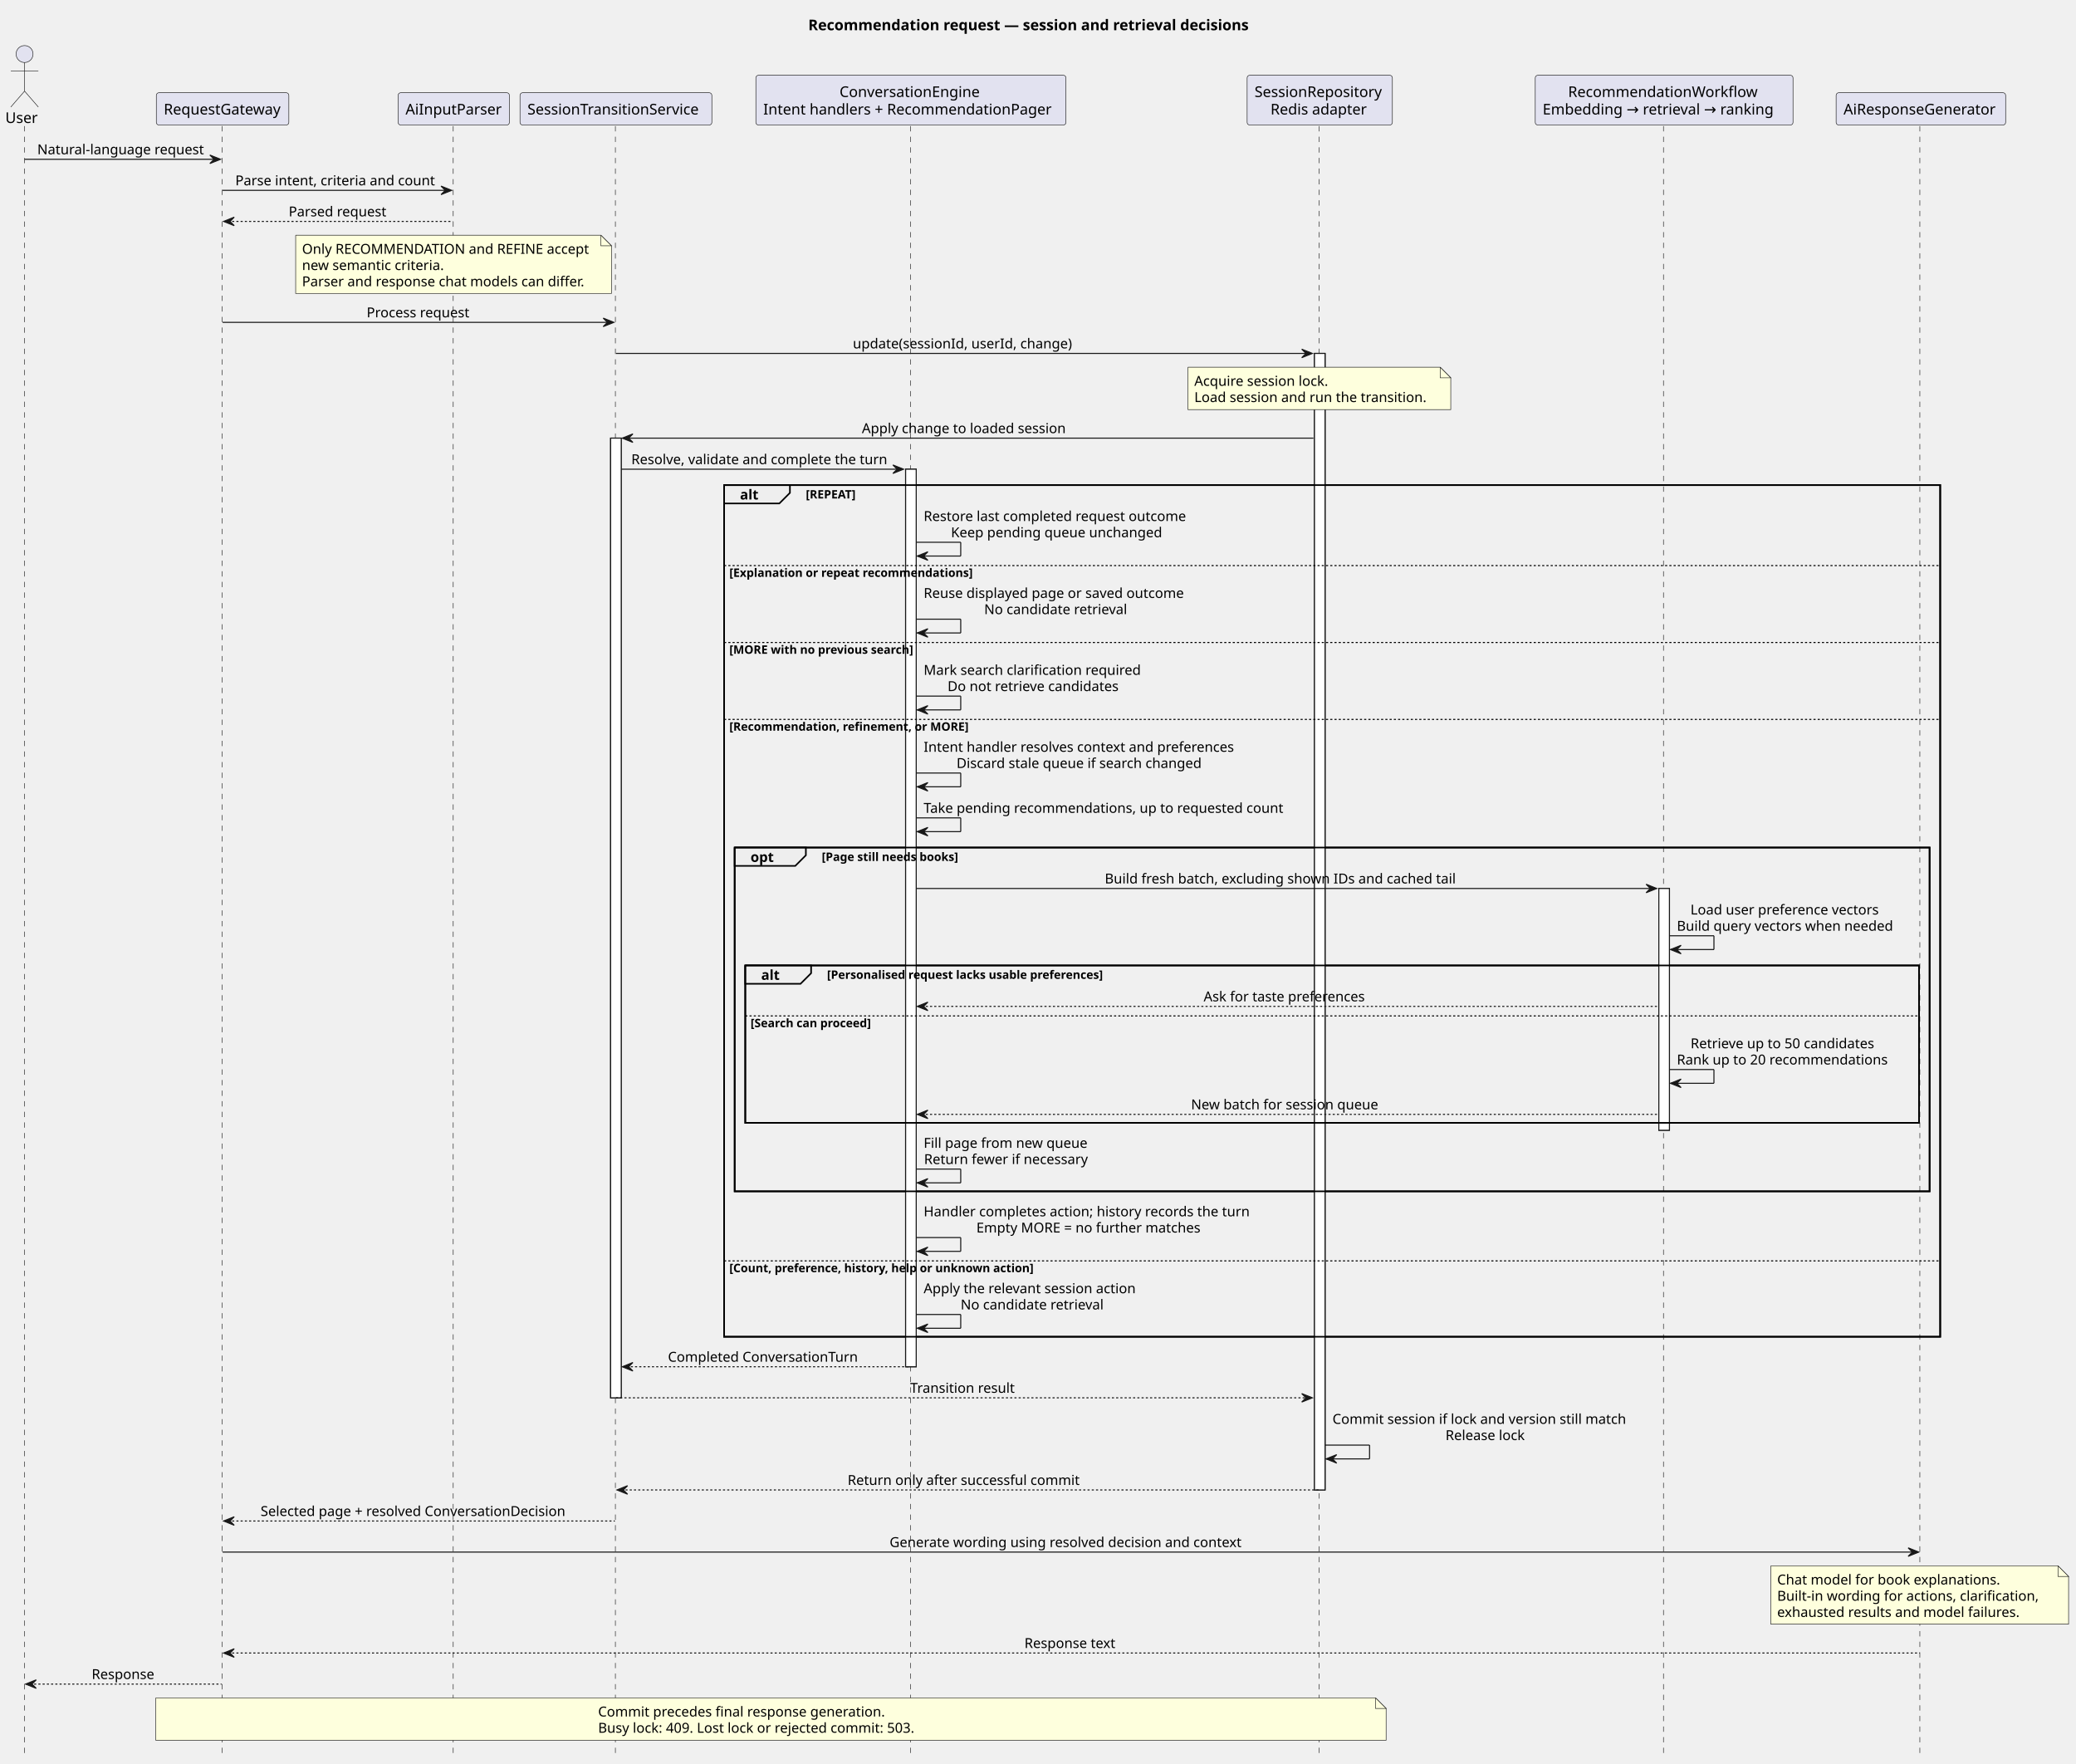
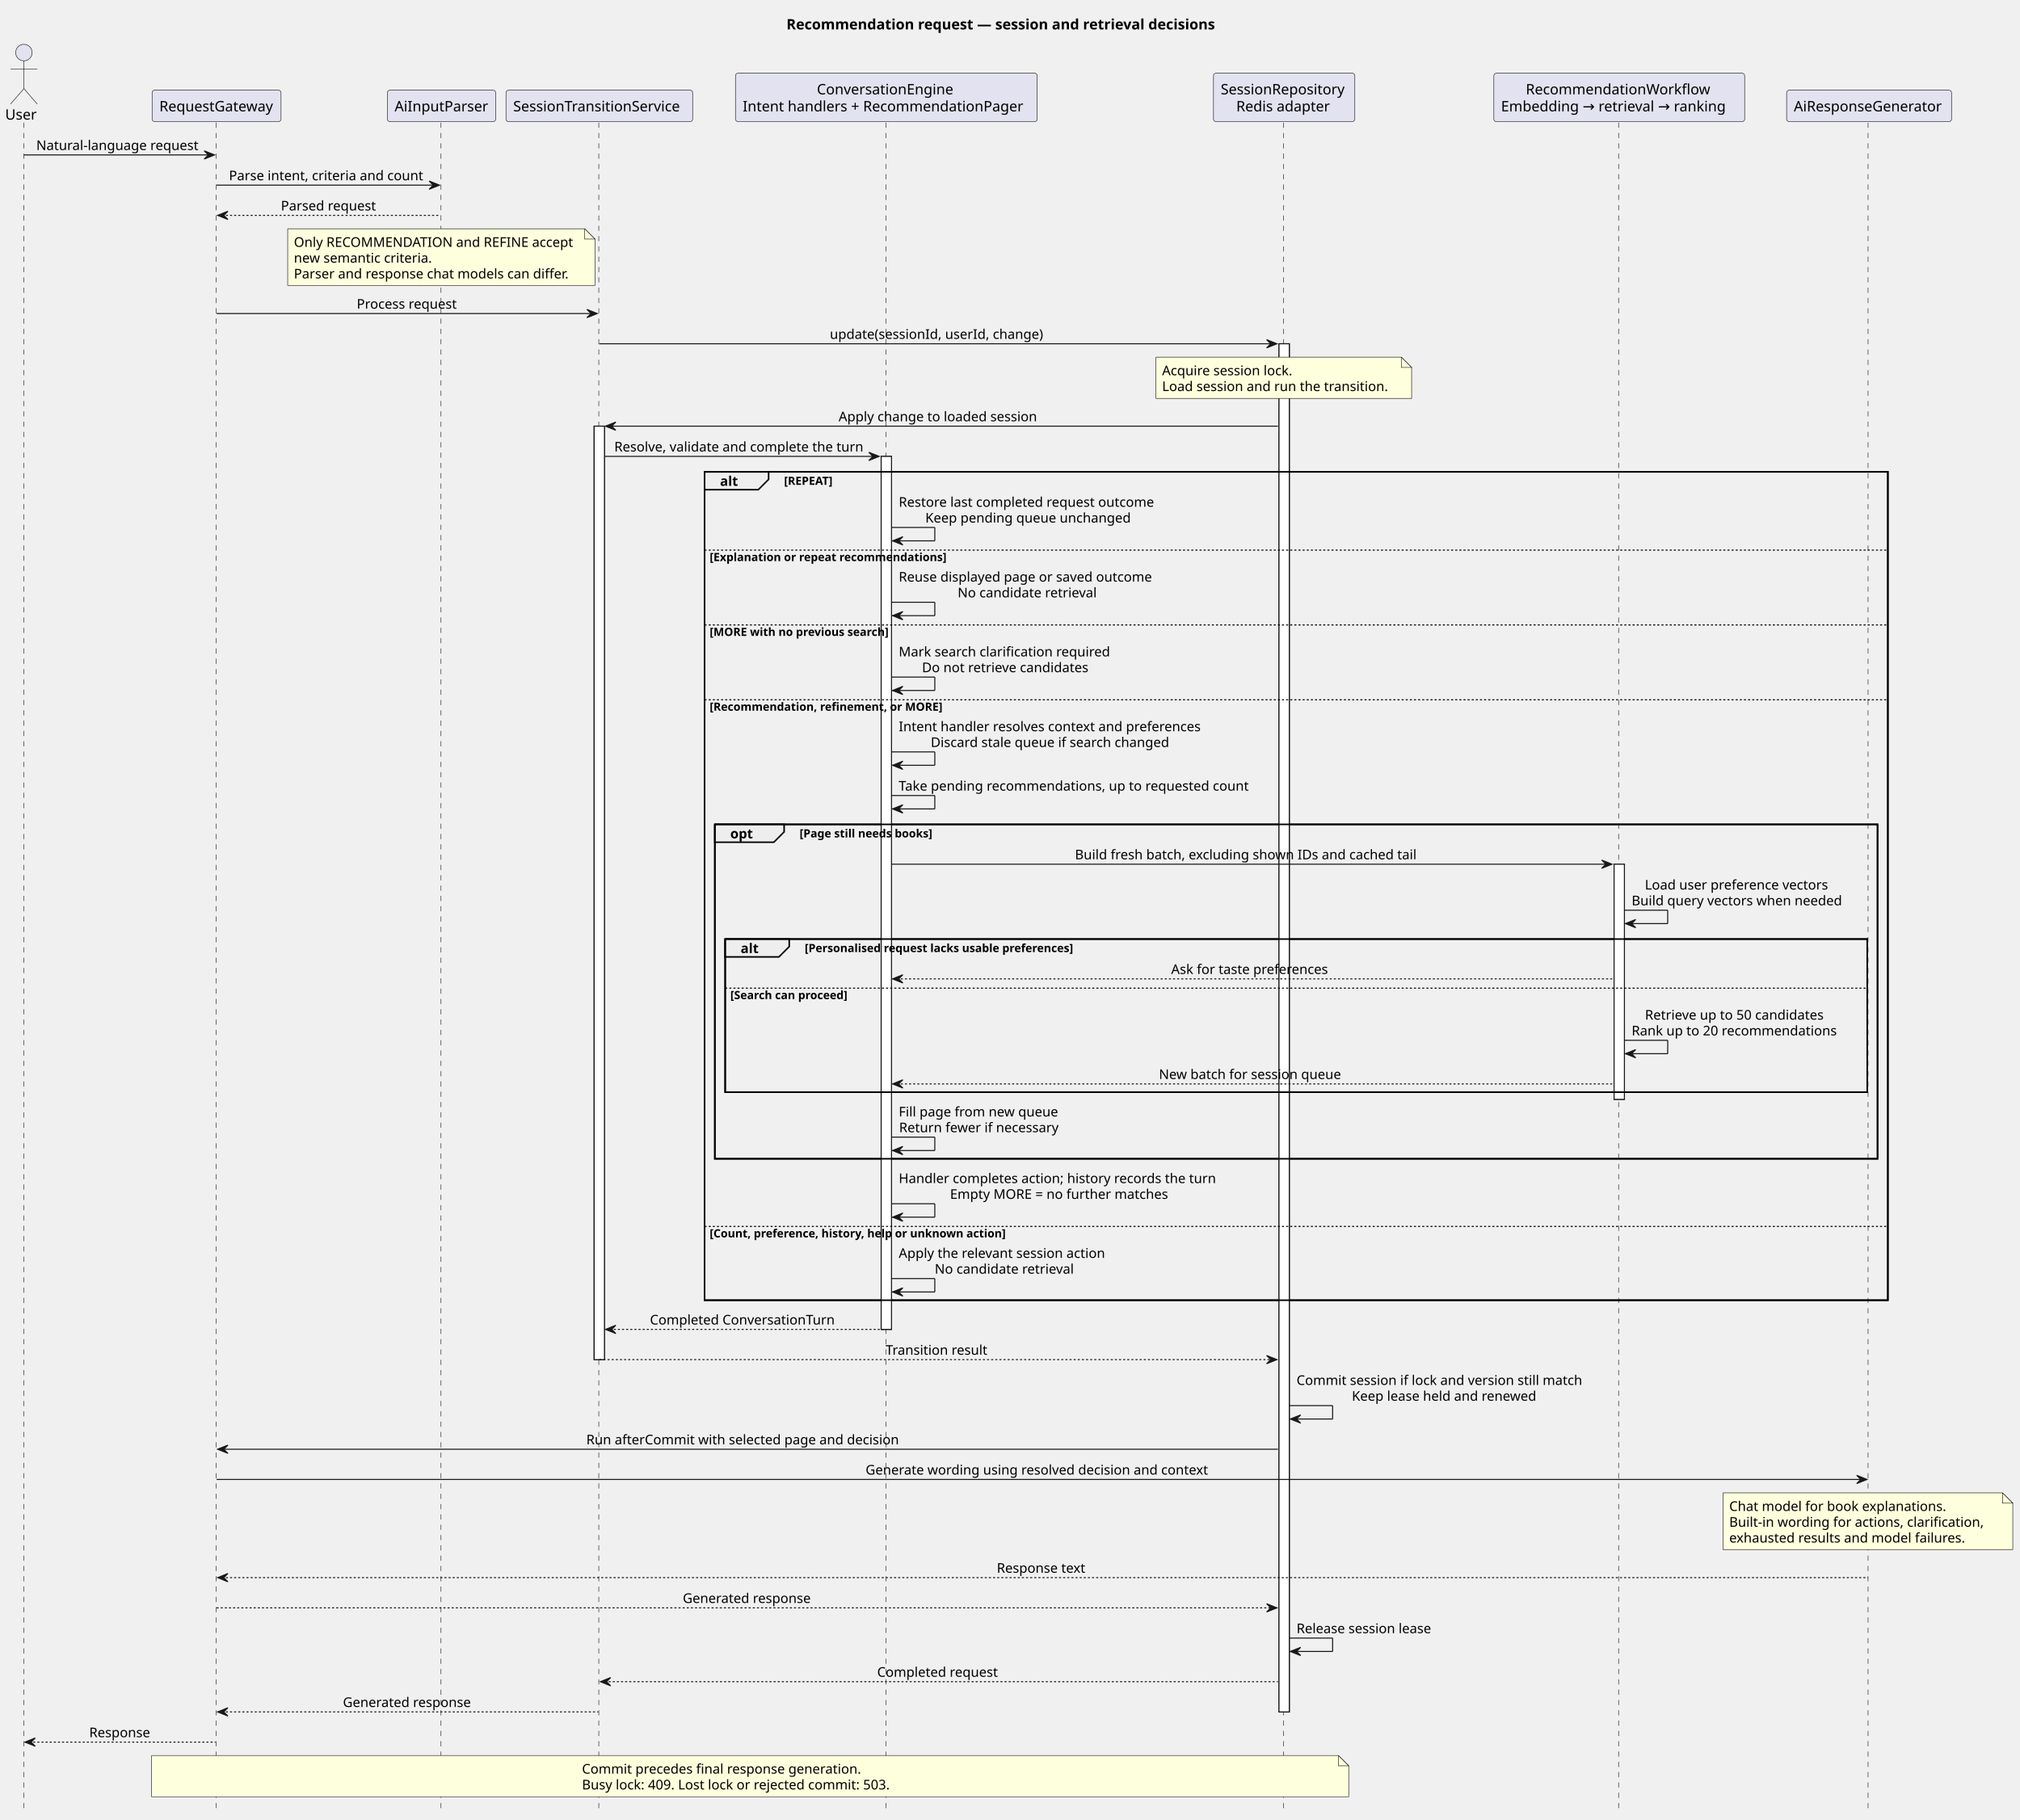
- <svg xmlns="http://www.w3.org/2000/svg" contentStyleType="text/css" data-diagram-type="SEQUENCE" height="1664px" preserveAspectRatio="none" style="width:1959px;height:1664px;background:#FFFFFF;" version="1.1" viewBox="0 0 1959 1664" width="1959px" zoomAndPan="magnify">
+ <svg xmlns="http://www.w3.org/2000/svg" contentStyleType="text/css" data-diagram-type="SEQUENCE" height="1765px" preserveAspectRatio="none" style="width:1959px;height:1765px;background:#FFFFFF;" version="1.1" viewBox="0 0 1959 1765" width="1959px" zoomAndPan="magnify">
  <defs />
  <g>
    <text fill="#000000" font-family="sans-serif" font-size="14" font-weight="bold" lengthAdjust="spacing" textLength="430.985" x="762.672" y="28.535">Recommendation request — session and retrieval decisions</text>
    <g>
      <rect fill="#FFFFFF" height="905.471" style="stroke:#181818;stroke-width:1;" width="10" x="576.219" y="413.393" />
    </g>
    <g>
      <rect fill="#FFFFFF" height="846.85" style="stroke:#181818;stroke-width:1;" width="10" x="854.581" y="442.703" />
    </g>
    <g>
-       <rect fill="#FFFFFF" height="1072.334" style="stroke:#181818;stroke-width:1;" width="10" x="1240.38" y="333.461" />
+       <rect fill="#FFFFFF" height="1327.129" style="stroke:#181818;stroke-width:1;" width="10" x="1240.38" y="333.461" />
    </g>
    <g>
      <rect fill="#FFFFFF" height="228.129" style="stroke:#181818;stroke-width:1;" width="10" x="1565.344" y="838.295" />
    </g>
    <rect fill="none" height="803.539" style="stroke:#000000;stroke-width:1.5;" width="1147.585" x="683.268" y="457.703" />
    <rect fill="none" height="324.371" style="stroke:#000000;stroke-width:1.5;" width="1127.585" x="693.268" y="799.674" />
    <rect fill="none" height="148.508" style="stroke:#000000;stroke-width:1.5;" width="1107.585" x="703.268" y="910.916" />
    <g>
-       <rect fill="#000000" fill-opacity="0" height="1538.613" width="8" x="19.183" y="118.977" />
-       <line style="stroke:#181818;stroke-width:0.5;stroke-dasharray:5.0,5.0;" x1="23" x2="23" y1="118.977" y2="1657.59" />
-     </g>
-     <g>
-       <rect fill="#000000" fill-opacity="0" height="1538.613" width="8" x="206.038" y="118.977" />
-       <line style="stroke:#181818;stroke-width:0.5;stroke-dasharray:5.0,5.0;" x1="209.517" x2="209.517" y1="118.977" y2="1657.59" />
-     </g>
-     <g>
-       <rect fill="#000000" fill-opacity="0" height="1538.613" width="8" x="424.188" y="118.977" />
-       <line style="stroke:#181818;stroke-width:0.5;stroke-dasharray:5.0,5.0;" x1="427.674" x2="427.674" y1="118.977" y2="1657.59" />
-     </g>
-     <g>
-       <rect fill="#000000" fill-opacity="0" height="1538.613" width="8" x="577.219" y="118.977" />
-       <line style="stroke:#181818;stroke-width:0.5;stroke-dasharray:5.0,5.0;" x1="580.701" x2="580.701" y1="118.977" y2="1657.59" />
-     </g>
-     <g>
-       <rect fill="#000000" fill-opacity="0" height="1538.613" width="8" x="855.581" y="118.977" />
-       <line style="stroke:#181818;stroke-width:0.5;stroke-dasharray:5.0,5.0;" x1="859.268" x2="859.268" y1="118.977" y2="1657.59" />
-     </g>
-     <g>
-       <rect fill="#000000" fill-opacity="0" height="1538.613" width="8" x="1241.38" y="118.977" />
-       <line style="stroke:#181818;stroke-width:0.5;stroke-dasharray:5.0,5.0;" x1="1244.843" x2="1244.843" y1="118.977" y2="1657.59" />
-     </g>
-     <g>
-       <rect fill="#000000" fill-opacity="0" height="1538.613" width="8" x="1566.344" y="118.977" />
-       <line style="stroke:#181818;stroke-width:0.5;stroke-dasharray:5.0,5.0;" x1="1569.726" x2="1569.726" y1="118.977" y2="1657.59" />
-     </g>
-     <g>
-       <rect fill="#000000" fill-opacity="0" height="1538.613" width="8" x="1808.623" y="118.977" />
-       <line style="stroke:#181818;stroke-width:0.5;stroke-dasharray:5.0,5.0;" x1="1811.643" x2="1811.643" y1="118.977" y2="1657.59" />
+       <rect fill="#000000" fill-opacity="0" height="1639.545" width="8" x="19.183" y="118.977" />
+       <line style="stroke:#181818;stroke-width:0.5;stroke-dasharray:5.0,5.0;" x1="23" x2="23" y1="118.977" y2="1758.522" />
+     </g>
+     <g>
+       <rect fill="#000000" fill-opacity="0" height="1639.545" width="8" x="206.038" y="118.977" />
+       <line style="stroke:#181818;stroke-width:0.5;stroke-dasharray:5.0,5.0;" x1="209.517" x2="209.517" y1="118.977" y2="1758.522" />
+     </g>
+     <g>
+       <rect fill="#000000" fill-opacity="0" height="1639.545" width="8" x="424.188" y="118.977" />
+       <line style="stroke:#181818;stroke-width:0.5;stroke-dasharray:5.0,5.0;" x1="427.674" x2="427.674" y1="118.977" y2="1758.522" />
+     </g>
+     <g>
+       <rect fill="#000000" fill-opacity="0" height="1639.545" width="8" x="577.219" y="118.977" />
+       <line style="stroke:#181818;stroke-width:0.5;stroke-dasharray:5.0,5.0;" x1="580.701" x2="580.701" y1="118.977" y2="1758.522" />
+     </g>
+     <g>
+       <rect fill="#000000" fill-opacity="0" height="1639.545" width="8" x="855.581" y="118.977" />
+       <line style="stroke:#181818;stroke-width:0.5;stroke-dasharray:5.0,5.0;" x1="859.268" x2="859.268" y1="118.977" y2="1758.522" />
+     </g>
+     <g>
+       <rect fill="#000000" fill-opacity="0" height="1639.545" width="8" x="1241.38" y="118.977" />
+       <line style="stroke:#181818;stroke-width:0.5;stroke-dasharray:5.0,5.0;" x1="1244.843" x2="1244.843" y1="118.977" y2="1758.522" />
+     </g>
+     <g>
+       <rect fill="#000000" fill-opacity="0" height="1639.545" width="8" x="1566.344" y="118.977" />
+       <line style="stroke:#181818;stroke-width:0.5;stroke-dasharray:5.0,5.0;" x1="1569.726" x2="1569.726" y1="118.977" y2="1758.522" />
+     </g>
+     <g>
+       <rect fill="#000000" fill-opacity="0" height="1639.545" width="8" x="1808.623" y="118.977" />
+       <line style="stroke:#181818;stroke-width:0.5;stroke-dasharray:5.0,5.0;" x1="1811.643" x2="1811.643" y1="118.977" y2="1758.522" />
    </g>
    <g class="participant participant-head" data-participant="User">
      <text fill="#000000" font-family="sans-serif" font-size="14" lengthAdjust="spacing" textLength="30.365" x="5" y="116.023">User</text>
      <ellipse cx="23.183" cy="50.988" fill="#E2E2F0" rx="8" ry="8" style="stroke:#181818;stroke-width:0.5;" />
      <path d="M23.183,58.988 L23.183,85.988 M10.183,66.988 L36.183,66.988 M23.183,85.988 L10.183,100.988 M23.183,85.988 L36.183,100.988" fill="none" style="stroke:#181818;stroke-width:0.5;" />
    </g>
    <g class="participant participant-head" data-participant="Gateway">
      <rect fill="#E2E2F0" height="30.488" rx="2.5" ry="2.5" style="stroke:#181818;stroke-width:0.5;" width="125.043" x="147.517" y="87.488" />
      <text fill="#000000" font-family="sans-serif" font-size="14" lengthAdjust="spacing" textLength="111.043" x="154.517" y="108.023">RequestGateway</text>
    </g>
    <g class="participant participant-head" data-participant="Parser">
      <rect fill="#E2E2F0" height="30.488" rx="2.5" ry="2.5" style="stroke:#181818;stroke-width:0.5;" width="105.027" x="375.674" y="87.488" />
      <text fill="#000000" font-family="sans-serif" font-size="14" lengthAdjust="spacing" textLength="91.027" x="382.674" y="108.023">AiInputParser</text>
    </g>
    <g class="participant participant-head" data-participant="Transition">
      <rect fill="#E2E2F0" height="30.488" rx="2.5" ry="2.5" style="stroke:#181818;stroke-width:0.5;" width="181.036" x="490.701" y="87.488" />
      <text fill="#000000" font-family="sans-serif" font-size="14" lengthAdjust="spacing" textLength="167.036" x="497.701" y="108.023">SessionTransitionService</text>
    </g>
    <g class="participant participant-head" data-participant="Engine">
      <rect fill="#E2E2F0" height="46.977" rx="2.5" ry="2.5" style="stroke:#181818;stroke-width:0.5;" width="292.626" x="713.268" y="71" />
      <text fill="#000000" font-family="sans-serif" font-size="14" lengthAdjust="spacing" textLength="134.73" x="792.216" y="91.535">ConversationEngine</text>
      <text fill="#000000" font-family="sans-serif" font-size="14" lengthAdjust="spacing" textLength="278.626" x="720.268" y="108.023">Intent handlers + RecommendationPager</text>
    </g>
    <g class="participant participant-head" data-participant="Sessions">
      <rect fill="#E2E2F0" height="46.977" rx="2.5" ry="2.5" style="stroke:#181818;stroke-width:0.5;" width="137.074" x="1176.843" y="71" />
      <text fill="#000000" font-family="sans-serif" font-size="14" lengthAdjust="spacing" textLength="123.074" x="1183.843" y="91.535">SessionRepository</text>
      <text fill="#000000" font-family="sans-serif" font-size="14" lengthAdjust="spacing" textLength="92.928" x="1198.917" y="108.023">Redis adapter</text>
    </g>
    <g class="participant participant-head" data-participant="Workflow">
      <rect fill="#E2E2F0" height="46.977" rx="2.5" ry="2.5" style="stroke:#181818;stroke-width:0.5;" width="243.236" x="1448.726" y="71" />
      <text fill="#000000" font-family="sans-serif" font-size="14" lengthAdjust="spacing" textLength="181.234" x="1479.727" y="91.535">RecommendationWorkflow</text>
      <text fill="#000000" font-family="sans-serif" font-size="14" lengthAdjust="spacing" textLength="229.236" x="1455.726" y="108.023">Embedding → retrieval → ranking</text>
    </g>
    <g class="participant participant-head" data-participant="Response">
      <rect fill="#E2E2F0" height="30.488" rx="2.5" ry="2.5" style="stroke:#181818;stroke-width:0.5;" width="159.961" x="1732.643" y="87.488" />
      <text fill="#000000" font-family="sans-serif" font-size="14" lengthAdjust="spacing" textLength="145.961" x="1739.643" y="108.023">AiResponseGenerator</text>
    </g>
    <g>
      <rect fill="#FFFFFF" height="905.471" style="stroke:#181818;stroke-width:1;" width="10" x="576.219" y="413.393" />
    </g>
    <g>
      <rect fill="#FFFFFF" height="846.85" style="stroke:#181818;stroke-width:1;" width="10" x="854.581" y="442.703" />
    </g>
    <g>
-       <rect fill="#FFFFFF" height="1072.334" style="stroke:#181818;stroke-width:1;" width="10" x="1240.38" y="333.461" />
+       <rect fill="#FFFFFF" height="1327.129" style="stroke:#181818;stroke-width:1;" width="10" x="1240.38" y="333.461" />
    </g>
    <g>
      <rect fill="#FFFFFF" height="228.129" style="stroke:#181818;stroke-width:1;" width="10" x="1565.344" y="838.295" />
    </g>
    <g class="message" data-participant-1="User" data-participant-2="Gateway">
      <polygon fill="#181818" points="198.038,146.287,208.038,150.287,198.038,154.287,202.038,150.287" style="stroke:#181818;stroke-width:1;" />
      <line style="stroke:#181818;stroke-width:1;" x1="23.183" x2="204.038" y1="150.287" y2="150.287" />
      <text fill="#000000" font-family="sans-serif" font-size="13" lengthAdjust="spacing" textLength="162.856" x="35.183" y="145.545">Natural-language request</text>
    </g>
    <g class="message" data-participant-1="Gateway" data-participant-2="Parser">
      <polygon fill="#181818" points="416.188,175.598,426.188,179.598,416.188,183.598,420.188,179.598" style="stroke:#181818;stroke-width:1;" />
      <line style="stroke:#181818;stroke-width:1;" x1="210.038" x2="422.188" y1="179.598" y2="179.598" />
      <text fill="#000000" font-family="sans-serif" font-size="13" lengthAdjust="spacing" textLength="194.149" x="222.038" y="174.856">Parse intent, criteria and count</text>
    </g>
    <g class="message" data-participant-1="Parser" data-participant-2="Gateway">
      <polygon fill="#181818" points="221.038,204.908,211.038,208.908,221.038,212.908,217.038,208.908" style="stroke:#181818;stroke-width:1;" />
      <line style="stroke:#181818;stroke-width:1;stroke-dasharray:2.0,2.0;" x1="215.038" x2="427.188" y1="208.908" y2="208.908" />
      <text fill="#000000" font-family="sans-serif" font-size="13" lengthAdjust="spacing" textLength="93.393" x="272.416" y="204.166">Parsed request</text>
    </g>
    <path d="M279,221.908 L279,276.908 L577,276.908 L577,231.908 L567,221.908 L279,221.908" fill="#FEFFDD" style="stroke:#181818;stroke-width:0.5;" />
    <path d="M567,221.908 L567,231.908 L577,231.908 L567,221.908" fill="#FEFFDD" style="stroke:#181818;stroke-width:0.5;" />
    <text fill="#000000" font-family="sans-serif" font-size="13" lengthAdjust="spacing" textLength="275.793" x="285" y="239.477">Only RECOMMENDATION and REFINE accept</text>
    <text fill="#000000" font-family="sans-serif" font-size="13" lengthAdjust="spacing" textLength="138.296" x="285" y="254.787">new semantic criteria.</text>
    <text fill="#000000" font-family="sans-serif" font-size="13" lengthAdjust="spacing" textLength="277.056" x="285" y="270.098">Parser and response chat models can differ.</text>
    <g class="message" data-participant-1="Gateway" data-participant-2="Transition">
      <polygon fill="#181818" points="569.219,300.15,579.219,304.15,569.219,308.15,573.219,304.15" style="stroke:#181818;stroke-width:1;" />
      <line style="stroke:#181818;stroke-width:1;" x1="210.038" x2="575.219" y1="304.15" y2="304.15" />
      <text fill="#000000" font-family="sans-serif" font-size="13" lengthAdjust="spacing" textLength="99.303" x="345.977" y="299.408">Process request</text>
    </g>
    <g class="message" data-participant-1="Transition" data-participant-2="Sessions">
      <polygon fill="#181818" points="1228.38,329.461,1238.38,333.461,1228.38,337.461,1232.38,333.461" style="stroke:#181818;stroke-width:1;" />
      <line style="stroke:#181818;stroke-width:1;" x1="581.219" x2="1234.38" y1="333.461" y2="333.461" />
      <text fill="#000000" font-family="sans-serif" font-size="13" lengthAdjust="spacing" textLength="211.993" x="804.803" y="328.719">update(sessionId, userId, change)</text>
    </g>
    <path d="M1121,346.461 L1121,386.461 L1369,386.461 L1369,356.461 L1359,346.461 L1121,346.461" fill="#FEFFDD" style="stroke:#181818;stroke-width:0.5;" />
    <path d="M1359,346.461 L1359,356.461 L1369,356.461 L1359,346.461" fill="#FEFFDD" style="stroke:#181818;stroke-width:0.5;" />
    <text fill="#000000" font-family="sans-serif" font-size="13" lengthAdjust="spacing" textLength="133.472" x="1127" y="364.029">Acquire session lock.</text>
    <text fill="#000000" font-family="sans-serif" font-size="13" lengthAdjust="spacing" textLength="227.436" x="1127" y="379.34">Load session and run the transition.</text>
    <g class="message" data-participant-1="Sessions" data-participant-2="Transition">
      <polygon fill="#181818" points="597.219,409.393,587.219,413.393,597.219,417.393,593.219,413.393" style="stroke:#181818;stroke-width:1;" />
      <line style="stroke:#181818;stroke-width:1;" x1="591.219" x2="1239.38" y1="413.393" y2="413.393" />
      <text fill="#000000" font-family="sans-serif" font-size="13" lengthAdjust="spacing" textLength="199.97" x="813.315" y="408.65">Apply change to loaded session</text>
    </g>
    <g class="message" data-participant-1="Transition" data-participant-2="Engine">
      <polygon fill="#181818" points="842.581,438.703,852.581,442.703,842.581,446.703,846.581,442.703" style="stroke:#181818;stroke-width:1;" />
      <line style="stroke:#181818;stroke-width:1;" x1="586.219" x2="848.581" y1="442.703" y2="442.703" />
      <text fill="#000000" font-family="sans-serif" font-size="13" lengthAdjust="spacing" textLength="249.361" x="595.719" y="437.961">Resolve, validate and complete the turn</text>
    </g>
    <path d="M683.268,457.703 L745.406,457.703 L745.406,465.014 L735.406,475.014 L683.268,475.014 L683.268,457.703" fill="#EEEEEE" style="stroke:#000000;stroke-width:1.5;" />
    <rect fill="none" height="803.539" style="stroke:#000000;stroke-width:1.5;" width="1147.585" x="683.268" y="457.703" />
    <text fill="#000000" font-family="sans-serif" font-size="13" font-weight="bold" lengthAdjust="spacing" textLength="17.139" x="698.268" y="471.272">alt</text>
    <text fill="#000000" font-family="sans-serif" font-size="11" font-weight="bold" lengthAdjust="spacing" textLength="51.391" x="760.406" y="470.338">[REPEAT]</text>
    <g class="message" data-participant-1="Engine" data-participant-2="Engine">
      <line style="stroke:#181818;stroke-width:1;" x1="864.581" x2="906.581" y1="511.635" y2="511.635" />
      <line style="stroke:#181818;stroke-width:1;" x1="906.581" x2="906.581" y1="511.635" y2="524.635" />
      <line style="stroke:#181818;stroke-width:1;" x1="865.581" x2="906.581" y1="524.635" y2="524.635" />
      <polygon fill="#181818" points="875.581,520.635,865.581,524.635,875.581,528.635,871.581,524.635" style="stroke:#181818;stroke-width:1;" />
      <text fill="#000000" font-family="sans-serif" font-size="13" lengthAdjust="spacing" textLength="255.112" x="871.581" y="491.582">Restore last completed request outcome</text>
      <text fill="#000000" font-family="sans-serif" font-size="13" lengthAdjust="spacing" textLength="203.544" x="897.365" y="506.893">Keep pending queue unchanged</text>
    </g>
    <line style="stroke:#000000;stroke-width:1;stroke-dasharray:2.0,2.0;" x1="683.268" x2="1830.852" y1="533.635" y2="533.635" />
    <text fill="#000000" font-family="sans-serif" font-size="11" font-weight="bold" lengthAdjust="spacing" textLength="235.163" x="688.268" y="544.269">[Explanation or repeat recommendations]</text>
    <g class="message" data-participant-1="Engine" data-participant-2="Engine">
      <line style="stroke:#181818;stroke-width:1;" x1="864.581" x2="906.581" y1="584.211" y2="584.211" />
      <line style="stroke:#181818;stroke-width:1;" x1="906.581" x2="906.581" y1="584.211" y2="597.211" />
      <line style="stroke:#181818;stroke-width:1;" x1="865.581" x2="906.581" y1="597.211" y2="597.211" />
      <polygon fill="#181818" points="875.581,593.211,865.581,597.211,875.581,601.211,871.581,597.211" style="stroke:#181818;stroke-width:1;" />
      <text fill="#000000" font-family="sans-serif" font-size="13" lengthAdjust="spacing" textLength="252.783" x="871.581" y="564.158">Reuse displayed page or saved outcome</text>
      <text fill="#000000" font-family="sans-serif" font-size="13" lengthAdjust="spacing" textLength="138.538" x="928.703" y="579.469">No candidate retrieval</text>
    </g>
    <line style="stroke:#000000;stroke-width:1;stroke-dasharray:2.0,2.0;" x1="683.268" x2="1830.852" y1="606.211" y2="606.211" />
    <text fill="#000000" font-family="sans-serif" font-size="11" font-weight="bold" lengthAdjust="spacing" textLength="181.409" x="688.268" y="616.846">[MORE with no previous search]</text>
    <g class="message" data-participant-1="Engine" data-participant-2="Engine">
      <line style="stroke:#181818;stroke-width:1;" x1="864.581" x2="906.581" y1="656.787" y2="656.787" />
      <line style="stroke:#181818;stroke-width:1;" x1="906.581" x2="906.581" y1="656.787" y2="669.787" />
      <line style="stroke:#181818;stroke-width:1;" x1="865.581" x2="906.581" y1="669.787" y2="669.787" />
      <polygon fill="#181818" points="875.581,665.787,865.581,669.787,875.581,673.787,871.581,669.787" style="stroke:#181818;stroke-width:1;" />
      <text fill="#000000" font-family="sans-serif" font-size="13" lengthAdjust="spacing" textLength="211.764" x="871.581" y="636.734">Mark search clarification required</text>
      <text fill="#000000" font-family="sans-serif" font-size="13" lengthAdjust="spacing" textLength="166.632" x="894.146" y="652.045">Do not retrieve candidates</text>
    </g>
    <line style="stroke:#000000;stroke-width:1;stroke-dasharray:2.0,2.0;" x1="683.268" x2="1830.852" y1="678.787" y2="678.787" />
    <text fill="#000000" font-family="sans-serif" font-size="11" font-weight="bold" lengthAdjust="spacing" textLength="229.732" x="688.268" y="689.422">[Recommendation, refinement, or MORE]</text>
    <g class="message" data-participant-1="Engine" data-participant-2="Engine">
      <line style="stroke:#181818;stroke-width:1;" x1="864.581" x2="906.581" y1="729.363" y2="729.363" />
      <line style="stroke:#181818;stroke-width:1;" x1="906.581" x2="906.581" y1="729.363" y2="742.363" />
      <line style="stroke:#181818;stroke-width:1;" x1="865.581" x2="906.581" y1="742.363" y2="742.363" />
      <polygon fill="#181818" points="875.581,738.363,865.581,742.363,875.581,746.363,871.581,742.363" style="stroke:#181818;stroke-width:1;" />
      <text fill="#000000" font-family="sans-serif" font-size="13" lengthAdjust="spacing" textLength="301.768" x="871.581" y="709.311">Intent handler resolves context and preferences</text>
      <text fill="#000000" font-family="sans-serif" font-size="13" lengthAdjust="spacing" textLength="239.637" x="902.646" y="724.621">Discard stale queue if search changed</text>
    </g>
    <g class="message" data-participant-1="Engine" data-participant-2="Engine">
      <line style="stroke:#181818;stroke-width:1;" x1="864.581" x2="906.581" y1="771.674" y2="771.674" />
      <line style="stroke:#181818;stroke-width:1;" x1="906.581" x2="906.581" y1="771.674" y2="784.674" />
      <line style="stroke:#181818;stroke-width:1;" x1="865.581" x2="906.581" y1="784.674" y2="784.674" />
      <polygon fill="#181818" points="875.581,780.674,865.581,784.674,875.581,788.674,871.581,784.674" style="stroke:#181818;stroke-width:1;" />
      <text fill="#000000" font-family="sans-serif" font-size="13" lengthAdjust="spacing" textLength="351.8" x="871.581" y="766.932">Take pending recommendations, up to requested count</text>
    </g>
    <path d="M693.268,799.674 L760.453,799.674 L760.453,806.984 L750.453,816.984 L693.268,816.984 L693.268,799.674" fill="#EEEEEE" style="stroke:#000000;stroke-width:1.5;" />
    <rect fill="none" height="324.371" style="stroke:#000000;stroke-width:1.5;" width="1127.585" x="693.268" y="799.674" />
    <text fill="#000000" font-family="sans-serif" font-size="13" font-weight="bold" lengthAdjust="spacing" textLength="22.185" x="708.268" y="813.242">opt</text>
    <text fill="#000000" font-family="sans-serif" font-size="11" font-weight="bold" lengthAdjust="spacing" textLength="135.497" x="775.453" y="812.309">[Page still needs books]</text>
    <g class="message" data-participant-1="Engine" data-participant-2="Workflow">
      <polygon fill="#181818" points="1553.344,834.295,1563.344,838.295,1553.344,842.295,1557.344,838.295" style="stroke:#181818;stroke-width:1;" />
      <line style="stroke:#181818;stroke-width:1;" x1="864.581" x2="1559.344" y1="838.295" y2="838.295" />
      <text fill="#000000" font-family="sans-serif" font-size="13" lengthAdjust="spacing" textLength="344.913" x="1042.506" y="833.553">Build fresh batch, excluding shown IDs and cached tail</text>
    </g>
    <g class="message" data-participant-1="Workflow" data-participant-2="Workflow">
      <line style="stroke:#181818;stroke-width:1;" x1="1575.344" x2="1617.344" y1="882.916" y2="882.916" />
      <line style="stroke:#181818;stroke-width:1;" x1="1617.344" x2="1617.344" y1="882.916" y2="895.916" />
      <line style="stroke:#181818;stroke-width:1;" x1="1576.344" x2="1617.344" y1="895.916" y2="895.916" />
      <polygon fill="#181818" points="1586.344,891.916,1576.344,895.916,1586.344,899.916,1582.344,895.916" style="stroke:#181818;stroke-width:1;" />
      <text fill="#000000" font-family="sans-serif" font-size="13" lengthAdjust="spacing" textLength="182.597" x="1595.186" y="862.863">Load user preference vectors</text>
      <text fill="#000000" font-family="sans-serif" font-size="13" lengthAdjust="spacing" textLength="208.279" x="1582.344" y="878.174">Build query vectors when needed</text>
    </g>
    <path d="M703.268,910.916 L765.406,910.916 L765.406,918.227 L755.406,928.227 L703.268,928.227 L703.268,910.916" fill="#EEEEEE" style="stroke:#000000;stroke-width:1.5;" />
    <rect fill="none" height="148.508" style="stroke:#000000;stroke-width:1.5;" width="1107.585" x="703.268" y="910.916" />
    <text fill="#000000" font-family="sans-serif" font-size="13" font-weight="bold" lengthAdjust="spacing" textLength="17.139" x="718.268" y="924.484">alt</text>
    <text fill="#000000" font-family="sans-serif" font-size="11" font-weight="bold" lengthAdjust="spacing" textLength="271.203" x="780.406" y="923.551">[Personalised request lacks usable preferences]</text>
    <g class="message" data-participant-1="Workflow" data-participant-2="Engine">
      <polygon fill="#181818" points="875.581,945.537,865.581,949.537,875.581,953.537,871.581,949.537" style="stroke:#181818;stroke-width:1;" />
      <line style="stroke:#181818;stroke-width:1;stroke-dasharray:2.0,2.0;" x1="869.581" x2="1564.344" y1="949.537" y2="949.537" />
      <text fill="#000000" font-family="sans-serif" font-size="13" lengthAdjust="spacing" textLength="158.317" x="1135.804" y="944.795">Ask for taste preferences</text>
    </g>
    <line style="stroke:#000000;stroke-width:1;stroke-dasharray:2.0,2.0;" x1="703.268" x2="1810.852" y1="958.537" y2="958.537" />
    <text fill="#000000" font-family="sans-serif" font-size="11" font-weight="bold" lengthAdjust="spacing" textLength="117.573" x="708.268" y="969.172">[Search can proceed]</text>
    <g class="message" data-participant-1="Workflow" data-participant-2="Workflow">
      <line style="stroke:#181818;stroke-width:1;" x1="1575.344" x2="1617.344" y1="1009.113" y2="1009.113" />
      <line style="stroke:#181818;stroke-width:1;" x1="1617.344" x2="1617.344" y1="1009.113" y2="1022.113" />
      <line style="stroke:#181818;stroke-width:1;" x1="1576.344" x2="1617.344" y1="1022.113" y2="1022.113" />
      <polygon fill="#181818" points="1586.344,1018.113,1576.344,1022.113,1586.344,1026.113,1582.344,1022.113" style="stroke:#181818;stroke-width:1;" />
      <text fill="#000000" font-family="sans-serif" font-size="13" lengthAdjust="spacing" textLength="180.546" x="1595.325" y="989.061">Retrieve up to 50 candidates</text>
      <text fill="#000000" font-family="sans-serif" font-size="13" lengthAdjust="spacing" textLength="206.508" x="1582.344" y="1004.371">Rank up to 20 recommendations</text>
    </g>
    <g class="message" data-participant-1="Workflow" data-participant-2="Engine">
      <polygon fill="#181818" points="875.581,1047.424,865.581,1051.424,875.581,1055.424,871.581,1051.424" style="stroke:#181818;stroke-width:1;" />
      <line style="stroke:#181818;stroke-width:1;stroke-dasharray:2.0,2.0;" x1="869.581" x2="1564.344" y1="1051.424" y2="1051.424" />
      <text fill="#000000" font-family="sans-serif" font-size="13" lengthAdjust="spacing" textLength="182.089" x="1123.918" y="1046.682">New batch for session queue</text>
    </g>
    <g class="message" data-participant-1="Engine" data-participant-2="Engine">
      <line style="stroke:#181818;stroke-width:1;" x1="864.581" x2="906.581" y1="1103.045" y2="1103.045" />
      <line style="stroke:#181818;stroke-width:1;" x1="906.581" x2="906.581" y1="1103.045" y2="1116.045" />
      <line style="stroke:#181818;stroke-width:1;" x1="865.581" x2="906.581" y1="1116.045" y2="1116.045" />
      <polygon fill="#181818" points="875.581,1112.045,865.581,1116.045,875.581,1120.045,871.581,1116.045" style="stroke:#181818;stroke-width:1;" />
      <text fill="#000000" font-family="sans-serif" font-size="13" lengthAdjust="spacing" textLength="159.758" x="871.581" y="1082.992">Fill page from new queue</text>
      <text fill="#000000" font-family="sans-serif" font-size="13" lengthAdjust="spacing" textLength="159.015" x="871.952" y="1098.303">Return fewer if necessary</text>
    </g>
    <g class="message" data-participant-1="Engine" data-participant-2="Engine">
      <line style="stroke:#181818;stroke-width:1;" x1="864.581" x2="906.581" y1="1167.666" y2="1167.666" />
      <line style="stroke:#181818;stroke-width:1;" x1="906.581" x2="906.581" y1="1167.666" y2="1180.666" />
      <line style="stroke:#181818;stroke-width:1;" x1="865.581" x2="906.581" y1="1180.666" y2="1180.666" />
      <polygon fill="#181818" points="875.581,1176.666,865.581,1180.666,875.581,1184.666,871.581,1180.666" style="stroke:#181818;stroke-width:1;" />
      <text fill="#000000" font-family="sans-serif" font-size="13" lengthAdjust="spacing" textLength="318.538" x="871.581" y="1147.613">Handler completes action; history records the turn</text>
      <text fill="#000000" font-family="sans-serif" font-size="13" lengthAdjust="spacing" textLength="218.969" x="921.365" y="1162.924">Empty MORE = no further matches</text>
    </g>
    <line style="stroke:#000000;stroke-width:1;stroke-dasharray:2.0,2.0;" x1="683.268" x2="1830.852" y1="1189.666" y2="1189.666" />
    <text fill="#000000" font-family="sans-serif" font-size="11" font-weight="bold" lengthAdjust="spacing" textLength="295.996" x="688.268" y="1200.301">[Count, preference, history, help or unknown action]</text>
    <g class="message" data-participant-1="Engine" data-participant-2="Engine">
      <line style="stroke:#181818;stroke-width:1;" x1="864.581" x2="906.581" y1="1240.242" y2="1240.242" />
      <line style="stroke:#181818;stroke-width:1;" x1="906.581" x2="906.581" y1="1240.242" y2="1253.242" />
      <line style="stroke:#181818;stroke-width:1;" x1="865.581" x2="906.581" y1="1253.242" y2="1253.242" />
      <polygon fill="#181818" points="875.581,1249.242,865.581,1253.242,875.581,1257.242,871.581,1253.242" style="stroke:#181818;stroke-width:1;" />
      <text fill="#000000" font-family="sans-serif" font-size="13" lengthAdjust="spacing" textLength="208.356" x="871.581" y="1220.189">Apply the relevant session action</text>
      <text fill="#000000" font-family="sans-serif" font-size="13" lengthAdjust="spacing" textLength="138.538" x="906.49" y="1235.5">No candidate retrieval</text>
    </g>
    <g class="message" data-participant-1="Engine" data-participant-2="Transition">
      <polygon fill="#181818" points="597.219,1285.553,587.219,1289.553,597.219,1293.553,593.219,1289.553" style="stroke:#181818;stroke-width:1;" />
      <line style="stroke:#181818;stroke-width:1;stroke-dasharray:2.0,2.0;" x1="591.219" x2="858.581" y1="1289.553" y2="1289.553" />
      <text fill="#000000" font-family="sans-serif" font-size="13" lengthAdjust="spacing" textLength="185.193" x="630.303" y="1284.811">Completed ConversationTurn</text>
    </g>
    <g class="message" data-participant-1="Transition" data-participant-2="Sessions">
      <polygon fill="#181818" points="1228.38,1314.863,1238.38,1318.863,1228.38,1322.863,1232.38,1318.863" style="stroke:#181818;stroke-width:1;" />
      <line style="stroke:#181818;stroke-width:1;stroke-dasharray:2.0,2.0;" x1="581.219" x2="1234.38" y1="1318.863" y2="1318.863" />
      <text fill="#000000" font-family="sans-serif" font-size="13" lengthAdjust="spacing" textLength="103.835" x="858.882" y="1314.121">Transition result</text>
    </g>
    <g class="message" data-participant-1="Sessions" data-participant-2="Sessions">
      <line style="stroke:#181818;stroke-width:1;" x1="1250.38" x2="1292.38" y1="1363.484" y2="1363.484" />
      <line style="stroke:#181818;stroke-width:1;" x1="1292.38" x2="1292.38" y1="1363.484" y2="1376.484" />
      <line style="stroke:#181818;stroke-width:1;" x1="1251.38" x2="1292.38" y1="1376.484" y2="1376.484" />
      <polygon fill="#181818" points="1261.38,1372.484,1251.38,1376.484,1261.38,1380.484,1257.38,1376.484" style="stroke:#181818;stroke-width:1;" />
      <text fill="#000000" font-family="sans-serif" font-size="13" lengthAdjust="spacing" textLength="290.964" x="1257.38" y="1343.432">Commit session if lock and version still match</text>
-       <text fill="#000000" font-family="sans-serif" font-size="13" lengthAdjust="spacing" textLength="77.626" x="1364.05" y="1358.742">Release lock</text>
+       <text fill="#000000" font-family="sans-serif" font-size="13" lengthAdjust="spacing" textLength="183.65" x="1311.037" y="1358.742">Keep lease held and renewed</text>
+     </g>
+     <g class="message" data-participant-1="Sessions" data-participant-2="Gateway">
+       <polygon fill="#181818" points="221.038,1401.795,211.038,1405.795,221.038,1409.795,217.038,1405.795" style="stroke:#181818;stroke-width:1;" />
+       <line style="stroke:#181818;stroke-width:1;" x1="215.038" x2="1239.38" y1="1405.795" y2="1405.795" />
+       <text fill="#000000" font-family="sans-serif" font-size="13" lengthAdjust="spacing" textLength="313.231" x="568.593" y="1401.053">Run afterCommit with selected page and decision</text>
+     </g>
+     <g class="message" data-participant-1="Gateway" data-participant-2="Response">
+       <polygon fill="#181818" points="1800.623,1431.105,1810.623,1435.105,1800.623,1439.105,1804.623,1435.105" style="stroke:#181818;stroke-width:1;" />
+       <line style="stroke:#181818;stroke-width:1;" x1="210.038" x2="1806.623" y1="1435.105" y2="1435.105" />
+       <text fill="#000000" font-family="sans-serif" font-size="13" lengthAdjust="spacing" textLength="343.738" x="839.462" y="1430.363">Generate wording using resolved decision and context</text>
+     </g>
+     <path d="M1671,1448.105 L1671,1503.105 L1952,1503.105 L1952,1458.105 L1942,1448.105 L1671,1448.105" fill="#FEFFDD" style="stroke:#181818;stroke-width:0.5;" />
+     <path d="M1942,1448.105 L1942,1458.105 L1952,1458.105 L1942,1448.105" fill="#FEFFDD" style="stroke:#181818;stroke-width:0.5;" />
+     <text fill="#000000" font-family="sans-serif" font-size="13" lengthAdjust="spacing" textLength="219.692" x="1677" y="1465.674">Chat model for book explanations.</text>
+     <text fill="#000000" font-family="sans-serif" font-size="13" lengthAdjust="spacing" textLength="260.33" x="1677" y="1480.984">Built-in wording for actions, clarification,</text>
+     <text fill="#000000" font-family="sans-serif" font-size="13" lengthAdjust="spacing" textLength="237.98" x="1677" y="1496.295">exhausted results and model failures.</text>
+     <g class="message" data-participant-1="Response" data-participant-2="Gateway">
+       <polygon fill="#181818" points="221.038,1526.348,211.038,1530.348,221.038,1534.348,217.038,1530.348" style="stroke:#181818;stroke-width:1;" />
+       <line style="stroke:#181818;stroke-width:1;stroke-dasharray:2.0,2.0;" x1="215.038" x2="1811.623" y1="1530.348" y2="1530.348" />
+       <text fill="#000000" font-family="sans-serif" font-size="13" lengthAdjust="spacing" textLength="89.248" x="966.707" y="1525.605">Response text</text>
+     </g>
+     <g class="message" data-participant-1="Gateway" data-participant-2="Sessions">
+       <polygon fill="#181818" points="1228.38,1555.658,1238.38,1559.658,1228.38,1563.658,1232.38,1559.658" style="stroke:#181818;stroke-width:1;" />
+       <line style="stroke:#181818;stroke-width:1;stroke-dasharray:2.0,2.0;" x1="210.038" x2="1234.38" y1="1559.658" y2="1559.658" />
+       <text fill="#000000" font-family="sans-serif" font-size="13" lengthAdjust="spacing" textLength="126.141" x="662.139" y="1554.916">Generated response</text>
+     </g>
+     <g class="message" data-participant-1="Sessions" data-participant-2="Sessions">
+       <line style="stroke:#181818;stroke-width:1;" x1="1250.38" x2="1292.38" y1="1588.969" y2="1588.969" />
+       <line style="stroke:#181818;stroke-width:1;" x1="1292.38" x2="1292.38" y1="1588.969" y2="1601.969" />
+       <line style="stroke:#181818;stroke-width:1;" x1="1251.38" x2="1292.38" y1="1601.969" y2="1601.969" />
+       <polygon fill="#181818" points="1261.38,1597.969,1251.38,1601.969,1261.38,1605.969,1257.38,1601.969" style="stroke:#181818;stroke-width:1;" />
+       <text fill="#000000" font-family="sans-serif" font-size="13" lengthAdjust="spacing" textLength="134.723" x="1257.38" y="1584.227">Release session lease</text>
    </g>
    <g class="message" data-participant-1="Sessions" data-participant-2="Transition">
-       <polygon fill="#181818" points="592.219,1401.795,582.219,1405.795,592.219,1409.795,588.219,1405.795" style="stroke:#181818;stroke-width:1;" />
-       <line style="stroke:#181818;stroke-width:1;stroke-dasharray:2.0,2.0;" x1="586.219" x2="1244.38" y1="1405.795" y2="1405.795" />
-       <text fill="#000000" font-family="sans-serif" font-size="13" lengthAdjust="spacing" textLength="226.872" x="799.864" y="1401.053">Return only after successful commit</text>
+       <polygon fill="#181818" points="592.219,1627.279,582.219,1631.279,592.219,1635.279,588.219,1631.279" style="stroke:#181818;stroke-width:1;" />
+       <line style="stroke:#181818;stroke-width:1;stroke-dasharray:2.0,2.0;" x1="586.219" x2="1239.38" y1="1631.279" y2="1631.279" />
+       <text fill="#000000" font-family="sans-serif" font-size="13" lengthAdjust="spacing" textLength="120.244" x="850.678" y="1626.537">Completed request</text>
    </g>
    <g class="message" data-participant-1="Transition" data-participant-2="Gateway">
-       <polygon fill="#181818" points="221.038,1431.105,211.038,1435.105,221.038,1439.105,217.038,1435.105" style="stroke:#181818;stroke-width:1;" />
-       <line style="stroke:#181818;stroke-width:1;stroke-dasharray:2.0,2.0;" x1="215.038" x2="580.219" y1="1435.105" y2="1435.105" />
-       <text fill="#000000" font-family="sans-serif" font-size="13" lengthAdjust="spacing" textLength="299.425" x="245.916" y="1430.363">Selected page + resolved ConversationDecision</text>
-     </g>
-     <g class="message" data-participant-1="Gateway" data-participant-2="Response">
-       <polygon fill="#181818" points="1800.623,1460.416,1810.623,1464.416,1800.623,1468.416,1804.623,1464.416" style="stroke:#181818;stroke-width:1;" />
-       <line style="stroke:#181818;stroke-width:1;" x1="210.038" x2="1806.623" y1="1464.416" y2="1464.416" />
-       <text fill="#000000" font-family="sans-serif" font-size="13" lengthAdjust="spacing" textLength="343.738" x="839.462" y="1459.674">Generate wording using resolved decision and context</text>
-     </g>
-     <path d="M1671,1477.416 L1671,1532.416 L1952,1532.416 L1952,1487.416 L1942,1477.416 L1671,1477.416" fill="#FEFFDD" style="stroke:#181818;stroke-width:0.5;" />
-     <path d="M1942,1477.416 L1942,1487.416 L1952,1487.416 L1942,1477.416" fill="#FEFFDD" style="stroke:#181818;stroke-width:0.5;" />
-     <text fill="#000000" font-family="sans-serif" font-size="13" lengthAdjust="spacing" textLength="219.692" x="1677" y="1494.984">Chat model for book explanations.</text>
-     <text fill="#000000" font-family="sans-serif" font-size="13" lengthAdjust="spacing" textLength="260.33" x="1677" y="1510.295">Built-in wording for actions, clarification,</text>
-     <text fill="#000000" font-family="sans-serif" font-size="13" lengthAdjust="spacing" textLength="237.98" x="1677" y="1525.605">exhausted results and model failures.</text>
-     <g class="message" data-participant-1="Response" data-participant-2="Gateway">
-       <polygon fill="#181818" points="221.038,1555.658,211.038,1559.658,221.038,1563.658,217.038,1559.658" style="stroke:#181818;stroke-width:1;" />
-       <line style="stroke:#181818;stroke-width:1;stroke-dasharray:2.0,2.0;" x1="215.038" x2="1811.623" y1="1559.658" y2="1559.658" />
-       <text fill="#000000" font-family="sans-serif" font-size="13" lengthAdjust="spacing" textLength="89.248" x="966.707" y="1554.916">Response text</text>
+       <polygon fill="#181818" points="221.038,1656.59,211.038,1660.59,221.038,1664.59,217.038,1660.59" style="stroke:#181818;stroke-width:1;" />
+       <line style="stroke:#181818;stroke-width:1;stroke-dasharray:2.0,2.0;" x1="215.038" x2="580.219" y1="1660.59" y2="1660.59" />
+       <text fill="#000000" font-family="sans-serif" font-size="13" lengthAdjust="spacing" textLength="126.141" x="332.558" y="1655.848">Generated response</text>
    </g>
    <g class="message" data-participant-1="Gateway" data-participant-2="User">
-       <polygon fill="#181818" points="34.183,1584.969,24.183,1588.969,34.183,1592.969,30.183,1588.969" style="stroke:#181818;stroke-width:1;" />
-       <line style="stroke:#181818;stroke-width:1;stroke-dasharray:2.0,2.0;" x1="28.183" x2="209.038" y1="1588.969" y2="1588.969" />
-       <text fill="#000000" font-family="sans-serif" font-size="13" lengthAdjust="spacing" textLength="60.195" x="86.513" y="1584.227">Response</text>
-     </g>
-     <path d="M147,1601.969 L147,1641.969 L1308,1641.969 L1308,1611.969 L1298,1601.969 L147,1601.969" fill="#FEFFDD" style="stroke:#181818;stroke-width:0.5;" />
-     <path d="M1298,1601.969 L1298,1611.969 L1308,1611.969 L1298,1601.969" fill="#FEFFDD" style="stroke:#181818;stroke-width:0.5;" />
-     <text fill="#000000" font-family="sans-serif" font-size="13" lengthAdjust="spacing" textLength="279.805" x="564.401" y="1619.537">Commit precedes final response generation.</text>
-     <text fill="#000000" font-family="sans-serif" font-size="13" lengthAdjust="spacing" textLength="317.599" x="564.401" y="1634.848">Busy lock: 409. Lost lock or rejected commit: 503.</text>
+       <polygon fill="#181818" points="34.183,1685.9,24.183,1689.9,34.183,1693.9,30.183,1689.9" style="stroke:#181818;stroke-width:1;" />
+       <line style="stroke:#181818;stroke-width:1;stroke-dasharray:2.0,2.0;" x1="28.183" x2="209.038" y1="1689.9" y2="1689.9" />
+       <text fill="#000000" font-family="sans-serif" font-size="13" lengthAdjust="spacing" textLength="60.195" x="86.513" y="1685.158">Response</text>
+     </g>
+     <path d="M147,1702.9 L147,1742.9 L1308,1742.9 L1308,1712.9 L1298,1702.9 L147,1702.9" fill="#FEFFDD" style="stroke:#181818;stroke-width:0.5;" />
+     <path d="M1298,1702.9 L1298,1712.9 L1308,1712.9 L1298,1702.9" fill="#FEFFDD" style="stroke:#181818;stroke-width:0.5;" />
+     <text fill="#000000" font-family="sans-serif" font-size="13" lengthAdjust="spacing" textLength="279.805" x="564.401" y="1720.469">Commit precedes final response generation.</text>
+     <text fill="#000000" font-family="sans-serif" font-size="13" lengthAdjust="spacing" textLength="317.599" x="564.401" y="1735.779">Busy lock: 409. Lost lock or rejected commit: 503.</text>
  </g>
</svg>
